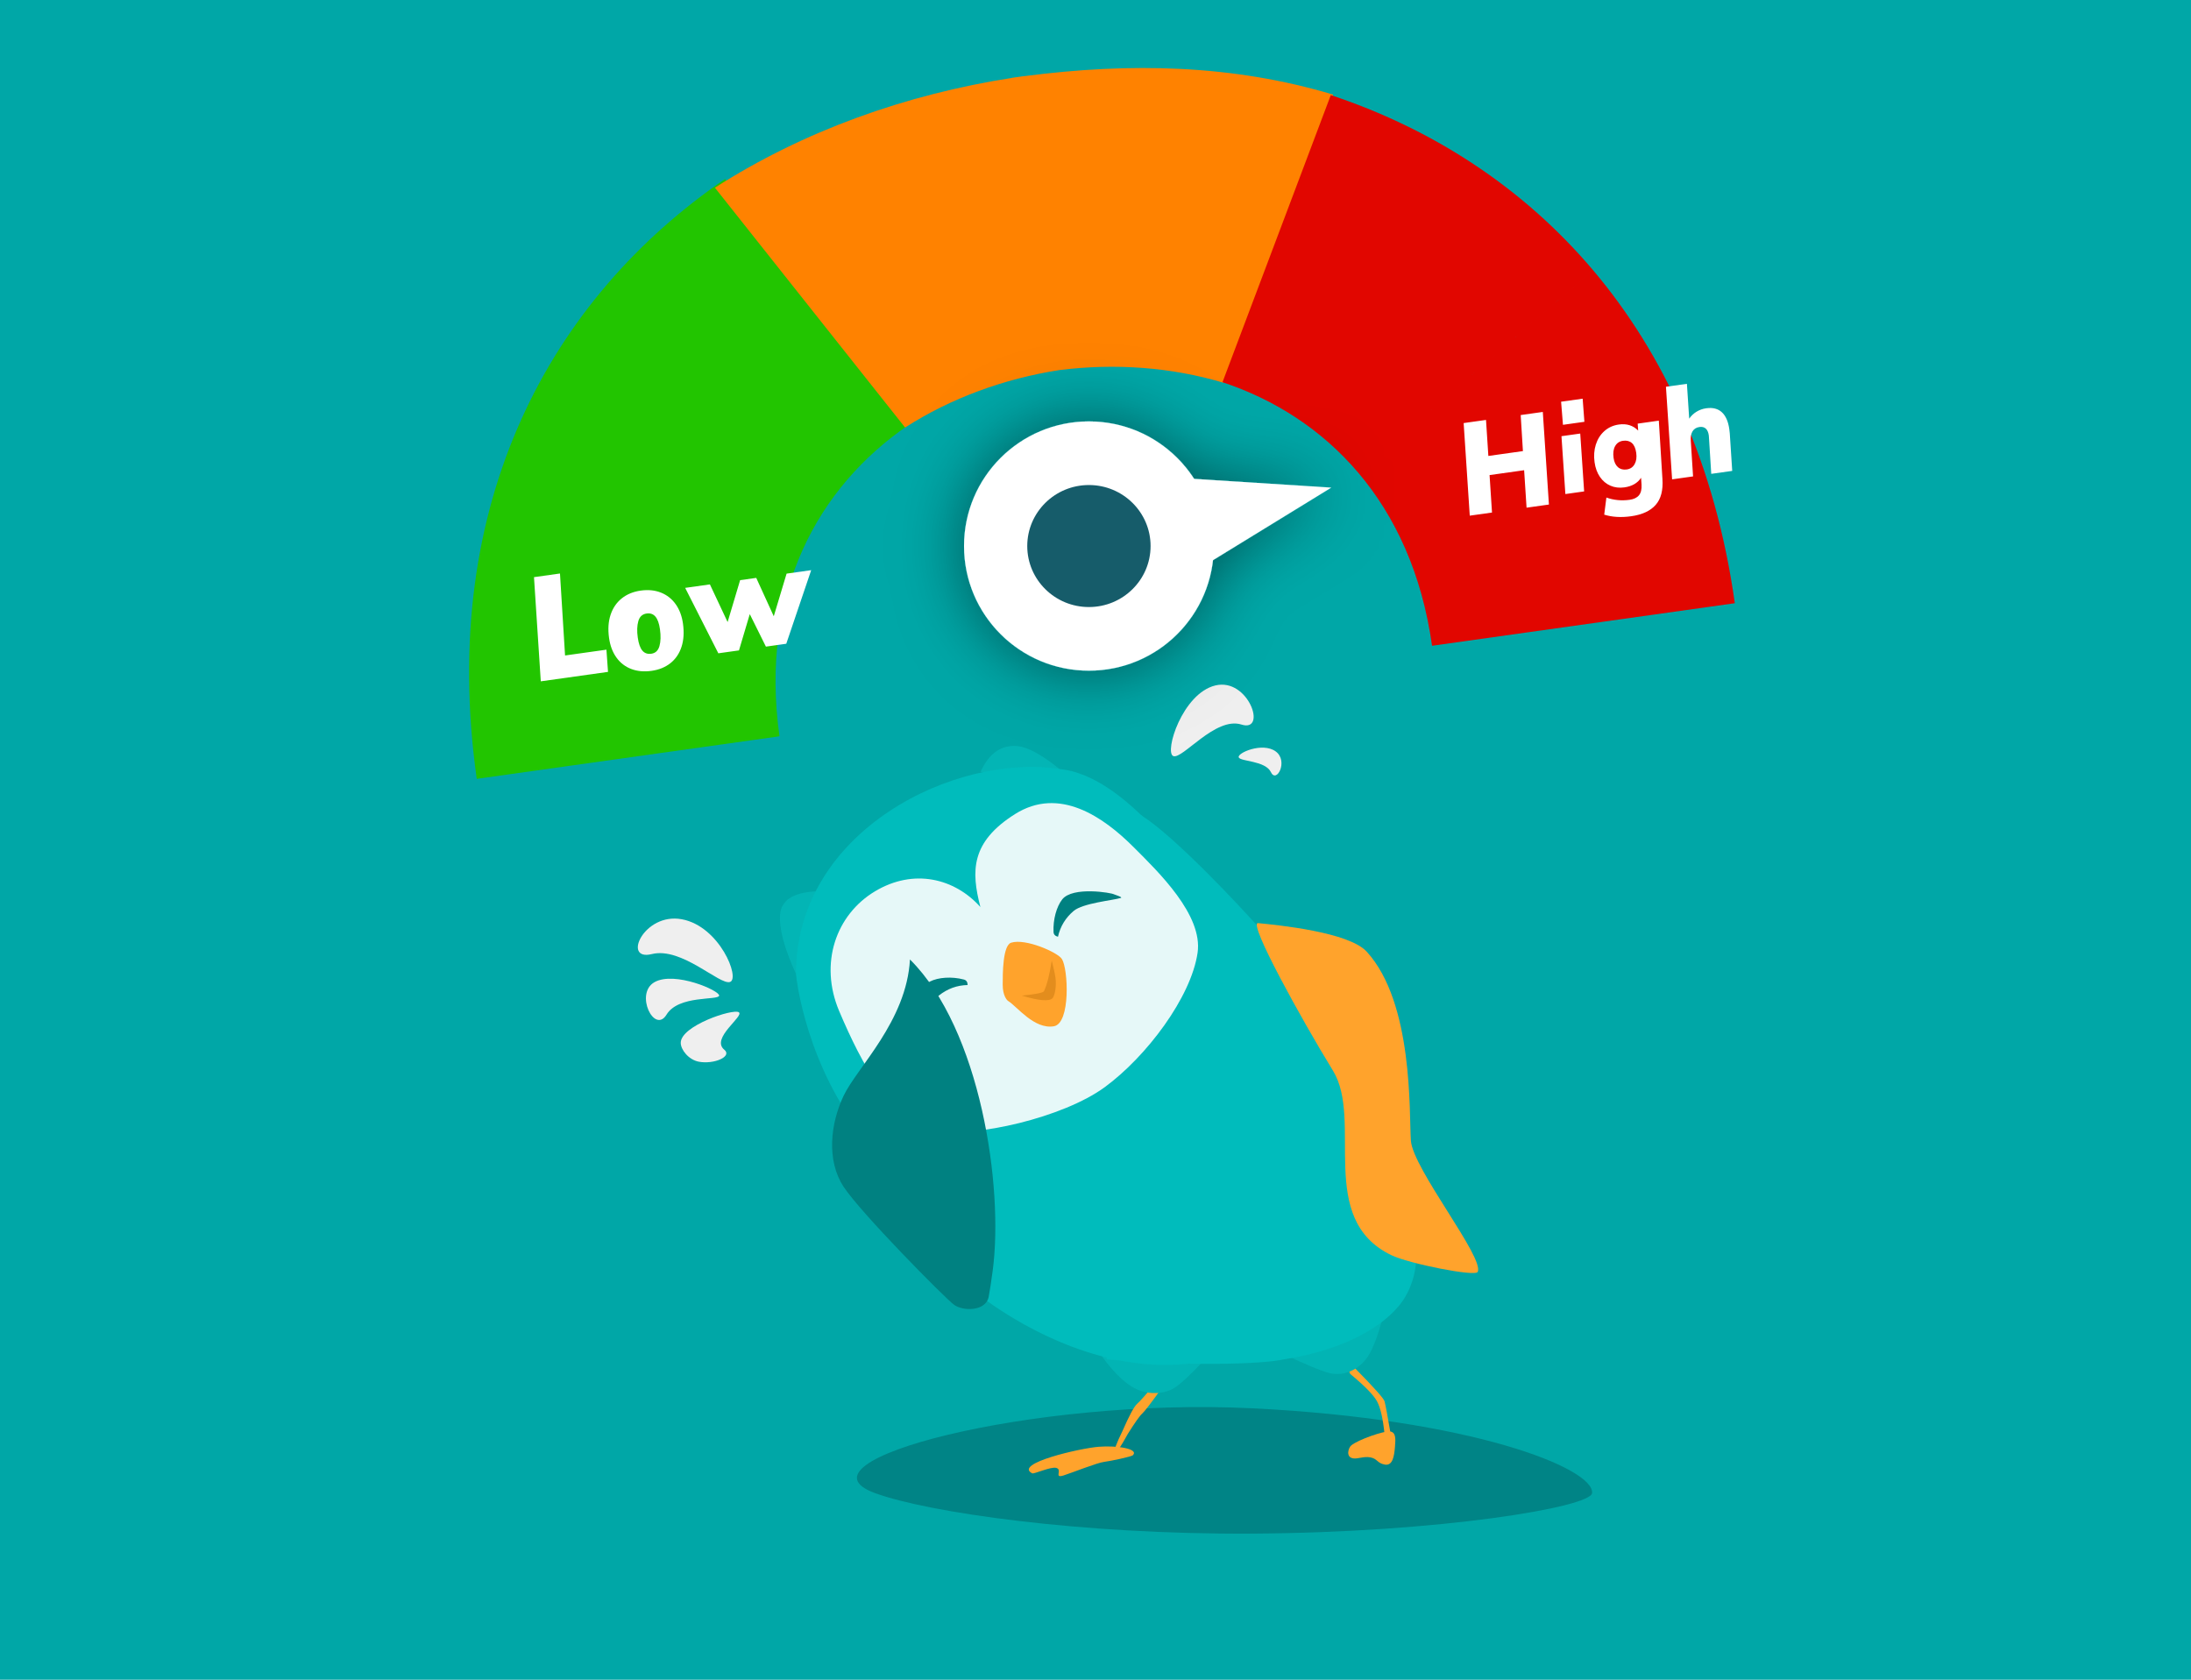
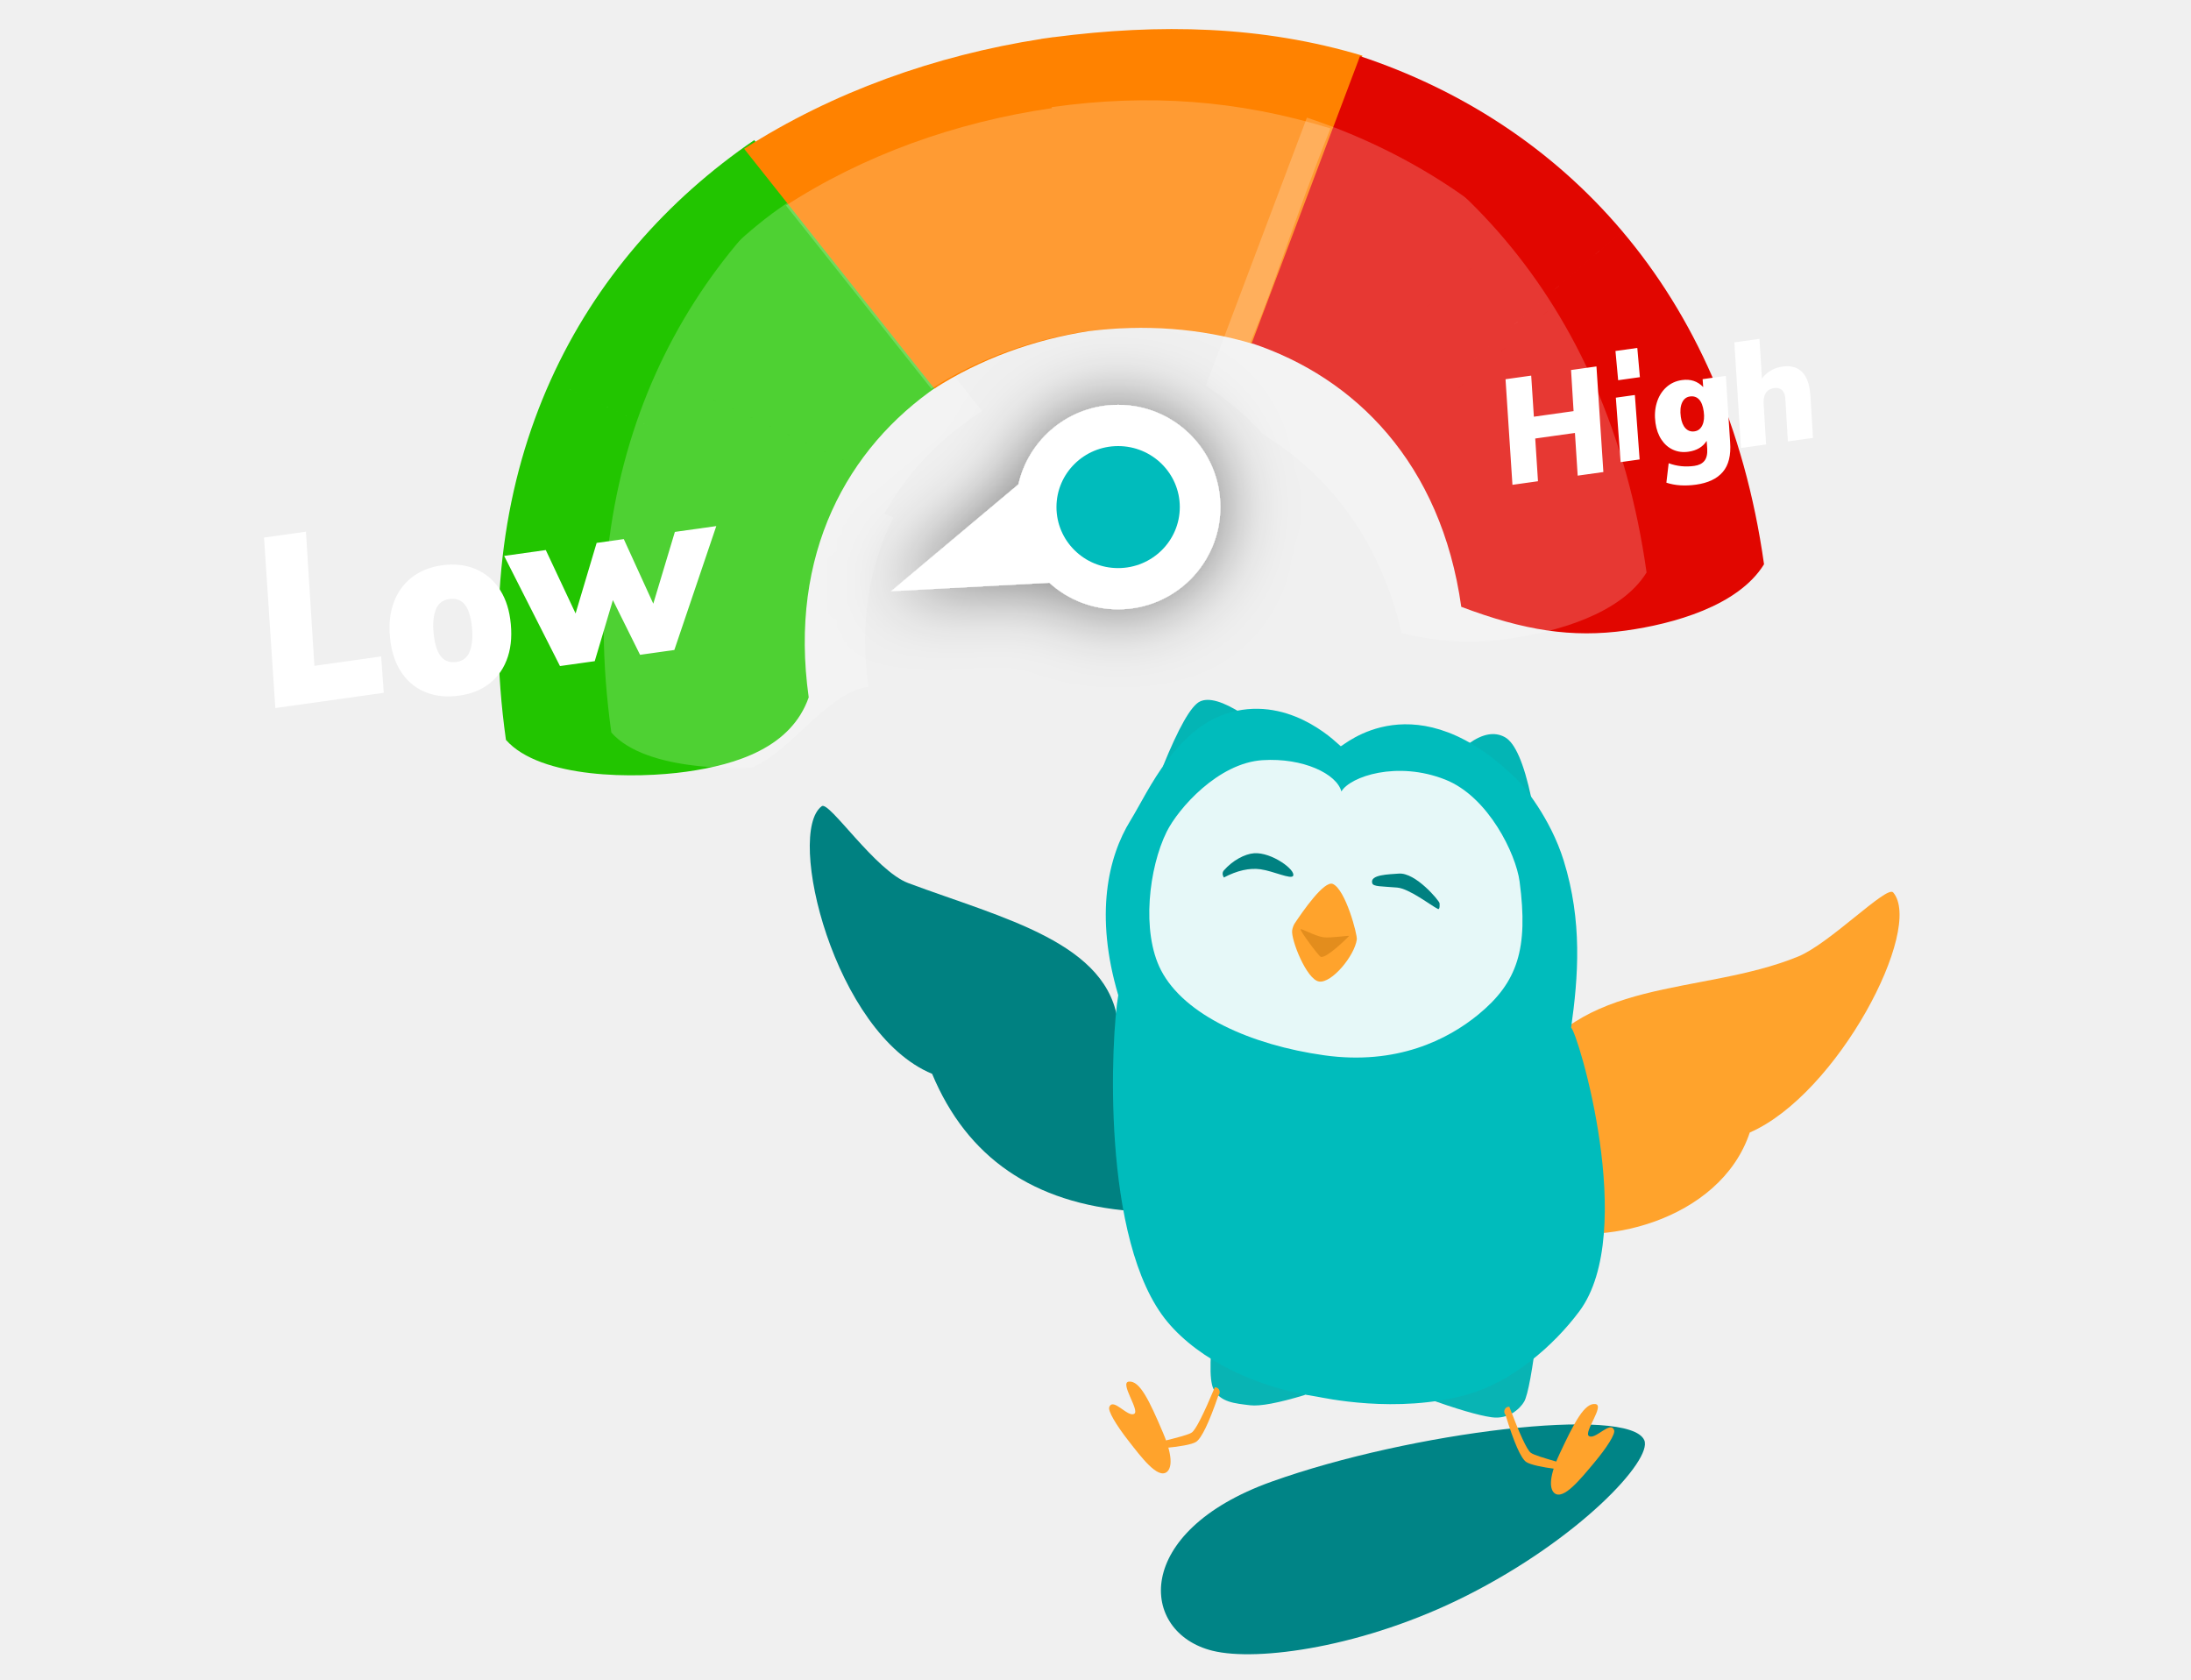
- <svg xmlns="http://www.w3.org/2000/svg" width="450" height="345" viewBox="0 0 450 345">
+ <svg xmlns="http://www.w3.org/2000/svg" xmlns:xlink="http://www.w3.org/1999/xlink" width="450" height="345" viewBox="0 0 450 345">
  <defs>
-     <filter id="a" width="171.1%" height="203.8%" x="-35.5%" y="-51.9%" filterUnits="objectBoundingBox">
+     <path id="a" d="M86.93 50.312L33.872 84.594C27.607 74.66 18.835 67.212 8.809 62.245L39.044 6.943c19.328 9.576 36.24 23.938 48.32 43.088 12.08 19.15 19.328 43.087 19.328 71.812-5.898 8.938-25.363 11.627-35.815 11.627-10.48 0-21.986-1.959-26.979-11.627 0-14.9-3.76-27.316-10.025-37.25l53.491-34.562z" />
+     <path id="c" d="M68.574 69.802c-11.446.167-22.847 2.59-33.022 7.27C24.944 59.059 15.608 39.618 5 21.606 24.59 12.597 45.356 9.25 67.302 9.014V9c.39 0 .78.001 1.17.004C68.93 9 69.387 9 69.845 9v.019c22.036.322 43.984 4.838 63.574 13.847-10.607 18.013-21.215 36.193-31.822 54.206-10.175-4.68-21.577-7.103-33.023-7.27z" />
+     <path id="e" d="M81.483 84.604L27.99 50.041c12.08-19.15 28.993-33.512 48.32-43.087l30.235 55.301c-10.025 4.967-18.798 12.417-25.063 22.349zm0 0c-6.266 9.933-10.026 22.35-10.026 37.249-12.074 6.609-21.62 9.531-32.87 9.531-9.682 0-23.471-1.75-29.924-9.531 0-28.725 7.248-52.663 19.328-71.812l53.492 34.563z" />
+     <filter id="g" width="178.3%" height="225.6%" x="-39.1%" y="-62.8%" filterUnits="objectBoundingBox">
      <feOffset in="SourceAlpha" result="shadowOffsetOuter1" />
      <feGaussianBlur in="shadowOffsetOuter1" result="shadowBlurOuter1" stdDeviation="7" />
      <feColorMatrix in="shadowBlurOuter1" result="shadowMatrixOuter1" values="0 0 0 0 0 0 0 0 0 0 0 0 0 0 0 0 0 0 0.5 0" />
      <feMerge>
        <feMergeNode in="shadowMatrixOuter1" />
        <feMergeNode in="SourceGraphic" />
      </feMerge>
    </filter>
  </defs>
  <g fill="none" fill-rule="evenodd">
-     <path fill="#00A7A7" d="M0 0h450v345H0z" />
-     <path fill="#008486" d="M326.994 306.66c.44-5.072-24.723-15.218-69.986-17.414-45.262-2.197-95.082 10.892-77.325 17.414 10.912 4.008 42.318 8.53 77.325 8.334 38.754-.217 69.735-5.435 69.986-8.334z" />
-     <g fill="#EFEFEF">
-       <path d="M151.74 207.908c1.194.777-5.852 5.353-2.98 7.695 1.712 1.396-2.12 3.053-5.233 2.464-2.107-.399-3.712-2.466-3.712-3.884 0-3.513 10.732-7.052 11.926-6.275zM147.7 204.506c-.205 1.015-8.33-.17-10.806 3.895-2.477 4.066-6.602-4.323-2.477-6.668 4.126-2.344 13.487 1.758 13.283 2.773zM149.941 201.688c-2.124.714-9.907-7.252-16.066-5.727-6.158 1.524-1.64-8.592 6.152-7.154 7.792 1.438 12.039 12.167 9.914 12.88z" />
-       <g>
-         <path d="M240.963 155.286c1.85.8 8.65-8.173 14.013-6.469 5.363 1.704 1.448-9.665-5.346-8.034-6.793 1.63-10.517 13.704-8.667 14.503zM254.415 155.548c.328.895 5.468.644 6.621 3.057 1.154 2.413 3.656-2.36.943-4.29-2.712-1.929-7.892.338-7.564 1.233z" />
+     <g transform="translate(87.443 23.818)">
+       <mask id="b" fill="#fff">
+         <use xlink:href="#a" />
+       </mask>
+       <use fill="#22C500" transform="scale(-1 1) rotate(8 0 -755.667)" xlink:href="#a" />
+       <path fill="#FFF" fill-opacity=".2" d="M44.903 85.15c-5.932-7.94-13.848-13.975-22.796-18.105l29.251-49.853c16.886 6.796 32.98 21.184 44.594 37.762l.127-.075c11.945 17.333 19.994 49.788 19.994 75.788-5.623 11.197-22.795 2.751-33.947 2.751-9.543 0-19.48-13.54-29.023-13.54 0-13.485-3.718-24.724-9.913-33.715l1.713-1.013z" mask="url(#b)" transform="scale(-1 1) rotate(8 0 -911.203)" />
+     </g>
+     <g transform="translate(150.017 -1.44)">
+       <mask id="d" fill="#fff">
+         <use xlink:href="#c" />
+       </mask>
+       <use fill="#FF8200" transform="scale(-1 1) rotate(8 0 -946.708)" xlink:href="#c" />
+       <path fill="#FFF" fill-opacity=".2" d="M69.967 77.935l.001.776c-10.435 0-20.87 2.174-30.145 6.523C30.5 69.093 22.293 51.67 12.968 35.53c17.883-8.384 35.98-12.305 56.098-12.305v.218c19.856.088 39.686 4.133 57.336 12.425-9.305 16.14-18.61 32.432-27.916 48.574-8.792-4.131-18.629-6.3-28.519-6.507z" mask="url(#d)" transform="scale(-1 1) rotate(8 0 -942.313)" />
+     </g>
+     <g transform="translate(248.904 1.368)">
+       <mask id="f" fill="#fff">
+         <use xlink:href="#e" />
+       </mask>
+       <use fill="#E10600" transform="scale(-1 1) rotate(8 0 -754.619)" xlink:href="#e" />
+       <path fill="#FFF" fill-opacity=".2" d="M69.915 97.283L16.424 62.719c12.08-19.15 28.992-33.512 48.32-43.087L94.98 74.934C84.953 79.9 76.18 87.35 69.915 97.283zM59.89 134.53H-2.904c0-28.724 7.247-52.662 19.328-71.812l53.491 34.564c-6.266 9.933-10.025 22.35-10.025 37.248z" mask="url(#f)" transform="scale(-1 1) rotate(8 0 -581.28)" />
+     </g>
+     <path fill="#FFF" d="M33.093 37.179L.594 38.917l26.14-21.938C28.855 7.623 37.22.637 47.217.637c11.598 0 21 9.402 21 21s-9.402 21-21 21a20.923 20.923 0 0 1-14.123-5.458z" filter="url(#g)" transform="translate(182.432 82.515)" />
+     <path fill="#FFF" fill-rule="nonzero" d="M56.547 145.43l-2.32-35.018 8.61-1.21 1.735 27.555 13.712-1.927.539 7.47-22.276 3.13zm37.81-2.558c-2.519.354-4.785.14-6.798-.64-2.014-.78-3.651-2.059-4.913-3.836-1.262-1.778-2.073-3.944-2.432-6.5-.407-2.893-.24-5.463.503-7.71.741-2.248 1.974-4.068 3.697-5.459s3.83-2.261 6.318-2.611c2.49-.35 4.734-.125 6.735.674 2 .799 3.632 2.087 4.894 3.865 1.262 1.777 2.07 3.927 2.425 6.45.411 2.925.254 5.511-.473 7.757-.727 2.246-1.946 4.055-3.657 5.427-1.71 1.372-3.81 2.233-6.3 2.583zm-.592-6.916c1.433-.201 2.379-1.032 2.837-2.494.457-1.46.535-3.264.234-5.41-.265-1.881-.772-3.232-1.524-4.052-.751-.82-1.764-1.141-3.037-.962-1.46.205-2.42 1.03-2.88 2.475-.46 1.445-.544 3.207-.252 5.286.274 1.948.788 3.34 1.541 4.177.754.836 1.78 1.163 3.081.98zm44.844-26.706l8.507-1.195-8.616 25.447-7.042.99-5.579-11.239-3.73 12.547-7.136 1.003-11.469-22.624 8.554-1.203L118.217 126l4.325-14.491 5.576-.784 6.058 13.27 4.433-14.745z" />
+     <g>
+       <path fill="#008486" d="M337.707 295.798c-3.127-7.083-47.826-1.754-76.543 8.524-28.717 10.278-27.19 31.001-12.139 34.73 9.249 2.29 31.18-.732 52.123-11.28 23.185-11.676 38.347-27.926 36.56-31.974z" />
+       <path fill="#03B5B5" d="M255.152 146.594c-3.994-2.552-6.9-3.386-8.716-2.505-1.817.882-4.36 5.357-7.63 13.425l16.346-10.92zM314.508 163.89c-1.53-7.18-3.343-11.343-5.44-12.49-2.095-1.147-4.554-.711-7.377 1.308l12.817 11.181z" />
+       <path fill="#08B4B4" d="M293.064 287.2c6.097 2.206 10.53 3.505 13.296 3.897 3.455.49 5.831-1.76 6.674-3.199.777-1.328 1.72-6.46 2.826-15.396L293.064 287.2z" />
+       <g fill="#FFA32C">
+         <path d="M309.99 288.93c2.138 5.643 3.597 8.787 4.378 9.431 1.172.967 9.985 2.874 9.729 3.445-.257.57-8.996-.387-10.636-1.527-1.094-.759-2.507-3.971-4.239-9.637-.287-.38-.344-.762-.174-1.142.171-.38.485-.57.943-.57z" />
+         <path d="M327.688 288.389c1.935.279-2.46 5.78-1.356 6.554 1.29.902 4.492-3.302 5.192-1.161.248.757-1.425 3.462-4.182 6.751-2.743 3.272-6.256 7.642-8.081 6.147-.818-.67-1.432-2.743 1.046-8.047 3.05-6.528 5.149-10.566 7.381-10.244z" />
      </g>
+       <path fill="#08B4B4" d="M249.62 269.084c-1.187 8.962-1.315 14.362-.386 16.201 1.393 2.758 4.468 2.972 7.513 3.345 2.03.249 5.813-.463 11.348-2.137-4.945-2.88-8.411-5.2-10.397-6.956-1.986-1.756-4.679-5.24-8.079-10.453z" />
+       <g fill="#FFA32C">
+         <path d="M249.513 284.932c-2.333 5.566-3.901 8.657-4.704 9.273-1.205.925-10.079 2.524-9.843 3.103.236.58 9.004-.073 10.683-1.154 1.12-.721 2.644-3.882 4.572-9.484.3-.37.371-.75.214-1.135-.158-.387-.465-.588-.922-.603z" />
+         <path d="M231.845 283.774c-1.944.21 2.257 5.863 1.127 6.597-1.32.857-4.375-3.456-5.149-1.341-.273.748 1.303 3.51 3.945 6.893 2.627 3.365 5.985 7.855 7.861 6.425.84-.64 1.526-2.692-.765-8.078-2.82-6.632-4.776-10.74-7.019-10.496z" />
+       </g>
+       <path fill="#008181" d="M229.673 210.528c-1.673-16.928-23.68-21.891-43.115-29.144-6.787-2.532-16.248-16.933-17.779-15.8-7.46 5.526 2.568 46.66 22.666 54.975 7.174 17.21 20.835 26.604 40.985 28.182-1.626-23.327-2.545-36.065-2.757-38.213z" />
+       <path fill="#FFA32C" d="M312.561 221.695c11.507-21.383 36.685-17.047 56.723-25.218 6.5-2.65 18.243-14.702 19.545-13.18 6.344 7.418-11.382 41.44-29.453 49.317-6.086 18.253-31.28 24.082-43.946 19.128-10.035-3.925-4.548-26.927-2.869-30.047z" />
+       <path fill="#00BCBC" d="M312.014 160.554c-21.128-21.303-36.198-7.219-36.64-7.281-.224-.032-9.2-9.82-21.408-7.272-12.207 2.548-18.113 16.585-21.785 22.52-4.6 7.435-7.386 19.428-2.505 35.89-1.431 7.898-3.728 50.614 10.165 67.168 6.597 7.86 18.29 13.42 30.72 15.297 1.006.152 16.248 3.636 30.792-.441 9.077-2.545 17.67-9.924 23.013-17.093 12.105-16.245-.372-57.488-1.68-58.255 1.479-10.519 2.34-21.858-1.524-34.324-2.753-8.884-8.51-15.565-9.148-16.209z" />
+       <path fill="#FFF" d="M275.503 162.56c1.83-3.088 11.46-6.343 21.336-2.433 8.863 3.509 14.51 15.284 15.26 20.905 1.847 13.863-.43 20.757-8.502 27.372-6.218 5.095-16.703 10.444-31.643 8.344-14.94-2.1-28.714-8.204-33.512-17.5-4.07-7.89-2.46-21.077 1.173-28.403 2.357-4.752 10.56-14.131 19.698-14.713 8.322-.53 15.231 2.813 16.19 6.429z" opacity=".901" />
+       <path fill="#FFA32C" d="M273.75 181.56c-1.787-.79-6.256 5.74-7.824 8.078-.229.343-.461.933-.535 1.46-.266 1.893 2.967 10.141 5.542 10.503 2.6.366 7.264-5.27 7.737-8.636.14-.993-2.313-10.253-4.92-11.405z" />
+       <path fill="#E38D1D" d="M267.12 190.867c.19-.21 2.933 1.393 4.684 1.64 1.572.22 5.471-.466 5.266-.242-.205.225-4.596 4.616-5.79 4.264-.47-.139-4.35-5.453-4.16-5.662z" />
+       <path fill="#008181" d="M281.844 181.42c-.575-1.826 3.532-1.824 5.409-1.987 3.5-.304 8.346 5.601 8.407 6.06.015.108.115 1.419-.325 1.204-1.436-.702-5.882-4.187-8.376-4.397-3.257-.275-4.894-.18-5.115-.88zM251.357 180.234c-.335-.583-.327-1.075.025-1.476 1.76-2.003 4.253-3.369 6.186-3.507 3.604-.257 8.613 3.44 8.021 4.636-.394.798-4.056-.971-6.674-1.34-2.28-.32-4.8.242-7.558 1.687z" />
    </g>
-     <path fill="#03B5B5" d="M221.397 161.33c-5.707-5.42-10.063-8.13-13.068-8.13-3.005 0-5.317 1.776-6.937 5.33l20.005 2.8zM167.653 183.067c-4.681.242-7.156 1.797-7.423 4.666-.268 2.87.815 6.97 3.247 12.301l4.176-16.967z" />
-     <g fill="#FFA32C">
-       <path d="M277.5 296.902c-.532.459-1.179 2.358.409 2.633.953.164 2.127-.448 3.505-.21 1.521.263 1.394 1.21 3.025 1.491 1.63.282 1.907-1.802 2.067-3.614.16-1.813.16-2.995-.979-3.191-1.138-.197-6.622 1.68-8.027 2.891z" />
-       <path d="M277.31 282.19c2.97 2.457 4.809 4.336 5.514 5.637.706 1.301 1.22 3.551 1.545 6.75l1.205-.315c-.594-3.482-.996-5.627-1.205-6.435-.145-.565-2.074-2.734-5.785-6.51-.566-.756-1.01-.983-1.33-.68-.32.303-.301.821.057 1.553z" />
-     </g>
-     <g fill="#FFA32C">
-       <path d="M237.615 283.716c-2.122 2.574-3.482 4.12-4.08 4.635-.598.516-1.594 2.368-2.988 5.556-1.315 2.683-1.85 4.165-1.605 4.444.245.28 1.153-1.017 2.725-3.889 1.476-2.339 2.446-3.707 2.908-4.106.463-.399 1.843-2.193 4.142-5.382.145-.4.095-.739-.15-1.018-.244-.28-.562-.36-.952-.24z" />
-       <path d="M225.68 297.154c-3.799.292-17.628 3.46-13.672 5.46.357.18 3.789-1.406 4.91-1.125 1.396.35-.566 2.21 1.513 1.561 1.601-.5 6.929-2.63 8.34-2.792 1.32-.152 5.633-1.09 5.893-1.35 1.33-1.33-3.187-2.047-6.985-1.754z" />
-     </g>
-     <path fill="#02B4B4" d="M263.694 278.148c4.602 2.173 7.695 3.457 9.279 3.852 3.106.774 6.09-.686 7.887-3.267 1.252-1.798 2.518-5.375 3.8-10.733l-20.966 10.148zM226.113 278.267c2.897 4.117 5.673 6.606 8.33 7.466 1.44.467 4.638.875 7.158-.933 1.224-.878 3.02-2.57 5.39-5.076l-20.878-1.457z" />
-     <path fill="#00BCBC" d="M210.942 251.2c27.15 0 45.205-18.192 45.205-36.385 0-10.825 1.254-18.887-4.238-26.15-7.888-10.434-20.86-29.36-34.186-30.7-21.304-3.365-54.246 12.502-54.246 42.07.746 6.95 5.071 25.67 18.647 38.51 6.993 6.613 19.589 12.655 28.818 12.655z" />
-     <path fill="#00BCBC" d="M274.829 223.035c0-13.699-6.959-21.971-15.326-31.467-5.131-5.824-18.278-19.778-24.975-24.03-6.059-3.847-59.915 25.795-59.915 55.497 0 28.133 38.509 60.365 69.13 57.098 18.27-1.949 31.086-27.395 31.086-57.098z" />
-     <path fill="#00BCBC" d="M227.326 279.2c16.24 1.4 31.728 1.052 36.368 0 13.184-2.035 21.893-7.467 25.054-13.067 2.107-3.733 2.686-8.224 1.737-13.473-4.867-19.007-8.248-31-10.144-35.979-3.493-9.174-8.644-18.068-15.779-18.681-6.199 0-40.602 57.63-37.236 81.2z" />
-     <path fill="#FFA32C" d="M303.484 261.254c1.53-2.792-13.322-21.209-13.709-26.979-.388-5.782.547-28.294-9.08-38.819-3.667-4.01-18.155-5.453-22.335-5.856-1.959 0 8.852 19.613 15.422 30.324 6.247 10.186-3.52 30.424 11.995 37.886 3.65 1.756 17.166 4.431 17.707 3.444z" />
-     <path fill="#FFF" d="M201.36 186.299c-5.25-5.87-13.656-8.016-21.644-3.232-7.988 4.783-11.534 14.766-7.352 24.626 4.616 10.88 10.937 22.88 19.97 24.55 7.84 1.45 26.015-2.674 34.573-8.954 8.558-6.28 17.714-18.42 19.059-27.585 1.141-7.776-8.059-16.627-13.123-21.695-6.276-6.28-15.294-12.518-24.361-6.809-9.067 5.71-9.067 11.667-7.122 19.099z" opacity=".901" />
-     <path fill="#008181" d="M217.292 192.4c-.581-.14-.885-.465-.91-.977-.123-2.556.623-5.22 1.78-6.688 2.155-2.736 10.179-1.353 10.628-1.051.106.07 1.908.592 1.412.745-1.617.5-7.787 1.053-9.702 2.68-1.667 1.418-2.736 3.182-3.208 5.291zM198.739 202.32c-.012-.622-.267-.998-.766-1.13-2.493-.66-5.283-.457-6.981.413-3.167 1.623-3.545 10.077-3.344 10.598.047.122.17 2.064.428 1.592.844-1.542 2.73-7.705 4.75-9.314 1.76-1.4 3.73-2.12 5.913-2.16z" />
-     <path fill="#FFA32C" d="M207.676 193.624c-1.735.558-1.735 6.346-1.735 8.637 0 2.291.905 3.203 1.105 3.326 1.863 1.145 5.339 5.868 9.39 5.204 3.484-.571 2.961-11.811 1.657-13.83-.884-1.367-7.494-4.278-10.417-3.337z" />
-     <path fill="#E38D1D" d="M209.868 204.49c3.514 1.062 5.62 1.237 6.318.527.193-.196.765-1.414.65-3.63-.039-.743-.313-2.107-.823-4.094-.45 2.93-.983 5.026-1.601 6.286-.16.328-1.675.632-4.544.912z" />
-     <path fill="#008181" d="M173.264 225.067c-2.74 5.786-3.537 13.294 0 18.684 3.537 5.39 20.835 22.894 22.691 24.249 1.856 1.355 6.578 1.355 7.12-1.705.269-1.526.547-3.308.81-5.295 2.288-17.234-2.524-49.577-16.993-63.933-.684 12.642-10.888 22.213-13.628 28z" />
-     <g>
-       <path fill="#22C500" d="M164.842 112.95l-57.781-26.783c-9.298 20.644-13.144 45.358-9.146 73.803l62.183-8.74c-2.074-14.754-.079-27.572 4.744-38.28zm21.71-25.62l-37.638-50.556c-17.807 12.172-32.556 28.748-41.853 49.393l57.781 26.782c4.822-10.708 12.473-19.306 21.71-25.62z" />
-       <path fill="#FF8200" d="M217.581 76.012c11.358-1.427 22.986-.614 33.713 2.604 7.998-19.314 14.537-39.865 22.535-59.178-20.652-6.195-41.683-6.62-63.449-3.8l-.002-.013c-.386.055-.772.11-1.158.167-.453.061-.906.123-1.36.187l.003.019c-21.777 3.385-42.882 10.913-61.028 22.56 13.011 16.361 26.046 32.888 39.057 49.25 9.424-6.05 20.378-10.037 31.69-11.796z" />
-       <path fill="#E10600" d="M279.012 97.145l48.16-41.672c-14.627-17.282-33.374-29.15-53.846-35.943l-22.244 58.972c10.619 3.523 20.343 9.679 27.93 18.643zm15.112 35.49l62.183-8.739c-3.998-28.445-14.507-51.14-29.134-68.423l-48.161 41.672c7.587 8.964 13.038 20.736 15.112 35.49z" />
-       <g filter="url(#a)" transform="translate(197.432 86.515)">
-         <ellipse cx="26.216" cy="25.637" fill="#FFF" rx="25.648" ry="25.598" />
-         <ellipse cx="26.216" cy="25.637" fill="#185C6B" rx="12.665" ry="12.531" />
-         <path fill="#FFF" d="M43.023 11.542l3.42 20.215L76 13.637z" />
-       </g>
-       <path fill="#FFF" fill-rule="nonzero" d="M111.07 139.94l-1.395-21.397 5.337-.75 1.042 16.838 8.499-1.195.324 4.564-13.807 1.94zm22.753-2.154c-1.556.218-2.956.088-4.2-.392a6.544 6.544 0 0 1-3.033-2.363c-.78-1.094-1.28-2.429-1.5-4.003-.251-1.782-.147-3.365.312-4.75.458-1.385 1.22-2.506 2.285-3.363 1.065-.858 2.366-1.394 3.904-1.61 1.537-.217 2.924-.079 4.16.413a6.665 6.665 0 0 1 3.022 2.38c.78 1.094 1.278 2.418 1.497 3.972.253 1.803.155 3.396-.295 4.78-.45 1.383-1.203 2.497-2.26 3.343-1.057.846-2.354 1.377-3.892 1.593zm-.054-3.514c.852-.12 1.409-.645 1.672-1.575.263-.93.298-2.082.105-3.455-.169-1.203-.48-2.07-.932-2.598-.452-.529-1.056-.74-1.813-.633-.867.121-1.433.642-1.697 1.562-.265.92-.304 2.045-.117 3.376.175 1.245.49 2.138.943 2.677.454.54 1.067.755 1.84.646zm27.785-16.454l5.053-.71-5.118 15.115-4.183.588-3.314-6.676-2.216 7.453-4.239.595-6.812-13.438 5.08-.714 3.636 7.736 2.569-8.608 3.312-.465 3.599 7.882 2.633-8.758zM312.328 85.25l4.542-.64 1.256 19.019-4.592.645-.5-7.694-7.098.998.5 7.694-4.568.642-1.255-19.018 4.592-.646.483 7.4 7.098-.998-.458-7.403zm9.177 16.225l-.801-11.884 3.854-.542.801 11.884-3.854.542zm-.877-18.966l4.426-.622.358 4.748-4.403.619-.381-4.745zm20.07 3.89l.741 11.964c.162 2.327-.3 4.108-1.389 5.341-1.088 1.234-2.764 2.01-5.028 2.328-2.07.29-3.916.181-5.538-.328l.447-3.51c1.527.54 3.123.692 4.789.458.857-.12 1.49-.428 1.899-.923.408-.495.586-1.227.532-2.197l-.098-1.402c-.72 1.096-1.864 1.755-3.433 1.975-1.035.146-1.987.03-2.856-.345-.87-.375-1.589-.977-2.159-1.806-.57-.83-.937-1.832-1.103-3.01-.182-1.295-.096-2.504.257-3.625.354-1.122.94-2.05 1.761-2.782.82-.733 1.813-1.181 2.978-1.345 1.6-.225 2.92.19 3.96 1.245l-.102-1.427 4.342-.61zm-6.595 10.027c.728-.102 1.268-.465 1.62-1.088.354-.624.465-1.399.335-2.325-.133-.943-.433-1.618-.9-2.025-.466-.407-1.07-.558-1.813-.454-.728.103-1.268.465-1.62 1.089-.354.623-.46 1.43-.32 2.424.118.843.415 1.476.892 1.899.477.422 1.079.582 1.806.48zm16.344-12.571c1.333-.188 2.398.084 3.196.815s1.309 1.89 1.531 3.475c.053.375.086.666.099.873l.5 7.702-4.306.605-.475-7.523-.03-.387c-.089-.63-.295-1.093-.62-1.386-.324-.293-.755-.402-1.295-.326-.65.09-1.126.388-1.427.891-.301.503-.42 1.15-.358 1.941l.47 7.315-4.306.605-1.265-19.017 4.306-.605.472 7.158a4.875 4.875 0 0 1 1.464-1.406 5.108 5.108 0 0 1 2.044-.73z" />
-     </g>
+     <path fill="#FFF" fill-rule="nonzero" d="M322.671 75.998l5.218-.733 1.42 21.689-5.275.741-.564-8.774-8.155 1.146.565 8.774-5.246.737-1.42-21.688 5.274-.742.547 8.44 8.154-1.147-.518-8.443zm10.18 18.92l-.98-13.239 3.906-.549.98 13.238-3.907.55zm-1.058-22.826l4.486-.63.531 6.005-4.462.627-.555-6.002zm22.668 5.115l.884 13.637c.192 2.653-.306 4.679-1.495 6.078-1.189 1.4-3.026 2.274-5.512 2.623-2.273.32-4.302.184-6.087-.406l.47-3.998c1.682.625 3.437.808 5.266.551.94-.132 1.635-.479 2.08-1.04.447-.562.638-1.396.573-2.501l-.116-1.598c-.785 1.245-2.038 1.988-3.76 2.23-1.137.16-2.184.024-3.141-.41-.957-.432-1.752-1.122-2.383-2.07-.631-.948-1.041-2.094-1.23-3.436-.207-1.477-.12-2.854.262-4.13.382-1.276 1.022-2.33 1.919-3.16.897-.83 1.985-1.335 3.264-1.515 1.758-.247 3.21.234 4.358 1.442l-.12-1.627 4.768-.67zm-6.433 11.389c.737-.104 1.277-.529 1.618-1.275.342-.745.433-1.682.275-2.809-.161-1.147-.485-1.974-.971-2.48s-1.106-.707-1.859-.6c-.737.103-1.277.527-1.618 1.273-.342.746-.428 1.723-.258 2.93.144 1.027.465 1.803.961 2.328.497.525 1.114.736 1.852.633zm18.063-13.299c1.596-.224 2.869.078 3.818.906.95.828 1.551 2.146 1.805 3.954.06.428.097.76.111.996l.538 8.787-5.158.724-.509-8.582-.033-.442c-.1-.719-.344-1.245-.73-1.577-.386-.333-.902-.454-1.548-.363-.778.11-1.35.453-1.715 1.03-.364.576-.512 1.316-.443 2.218l.504 8.345-5.158.725-1.364-21.696 5.158-.725.509 8.166a5.838 5.838 0 0 1 1.763-1.616 6.384 6.384 0 0 1 2.452-.85z" />
+     <ellipse cx="229.648" cy="104.152" fill="#00BCBC" rx="12.665" ry="12.531" />
  </g>
</svg>
